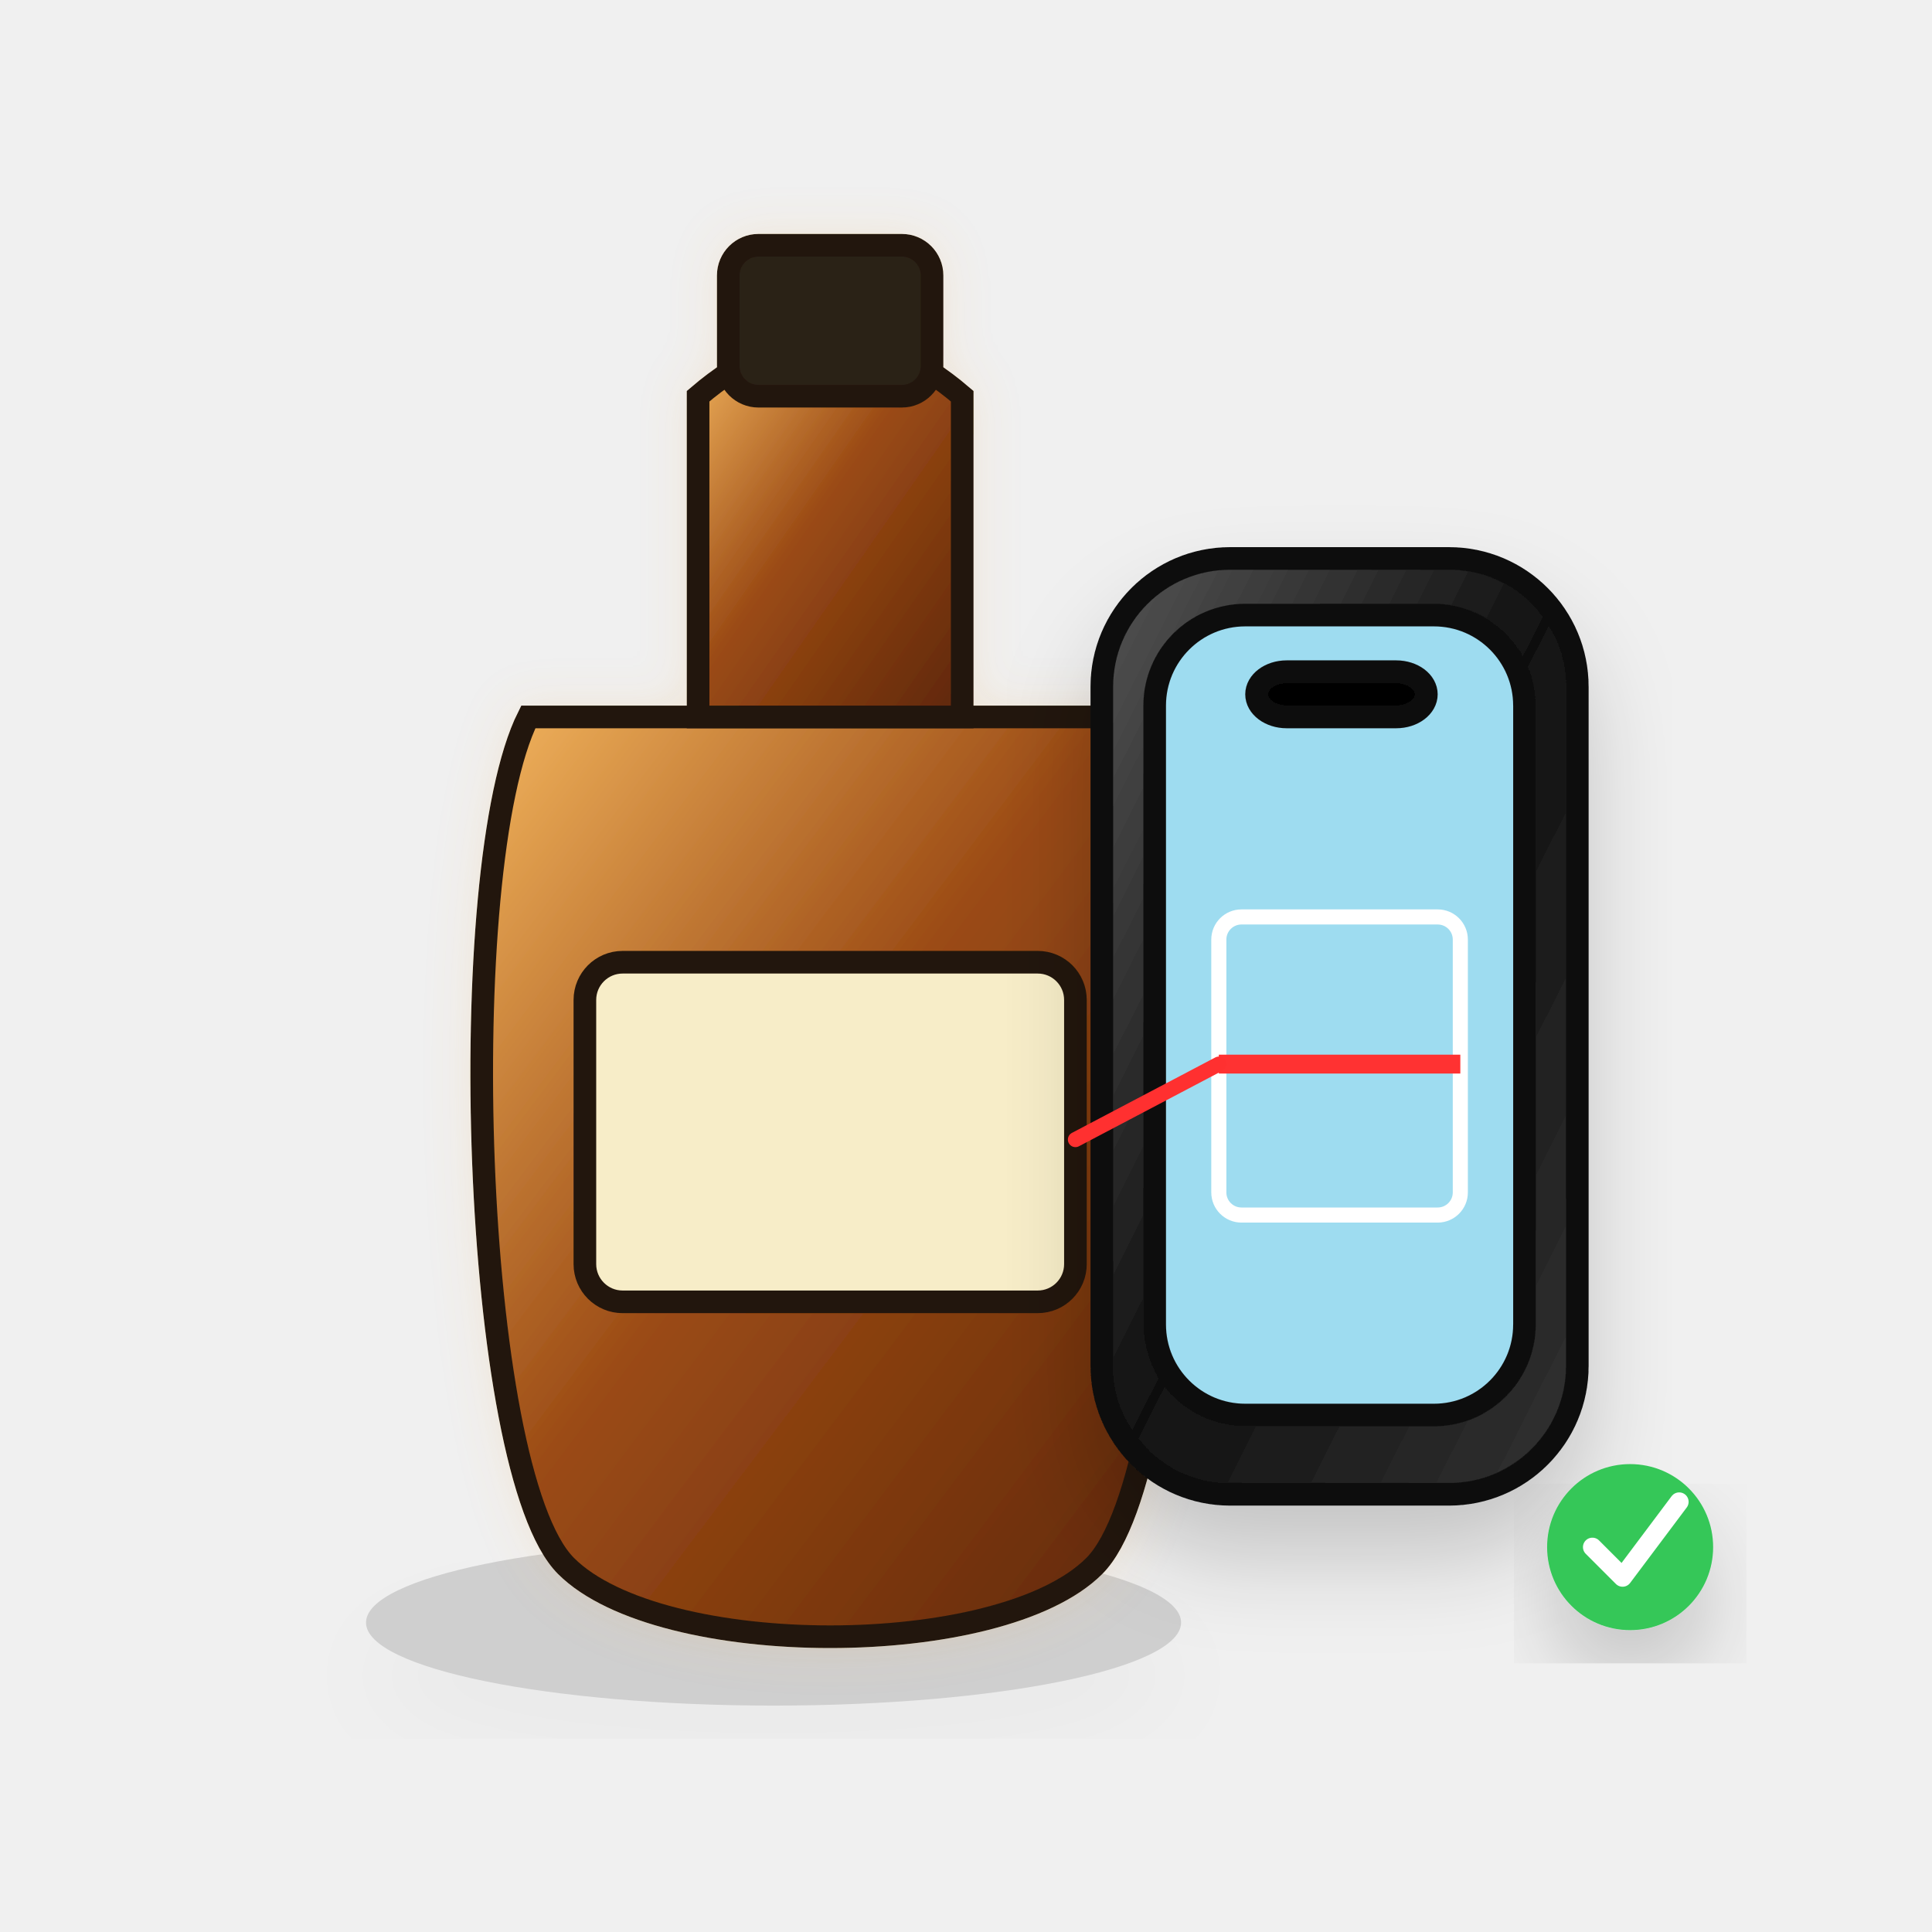
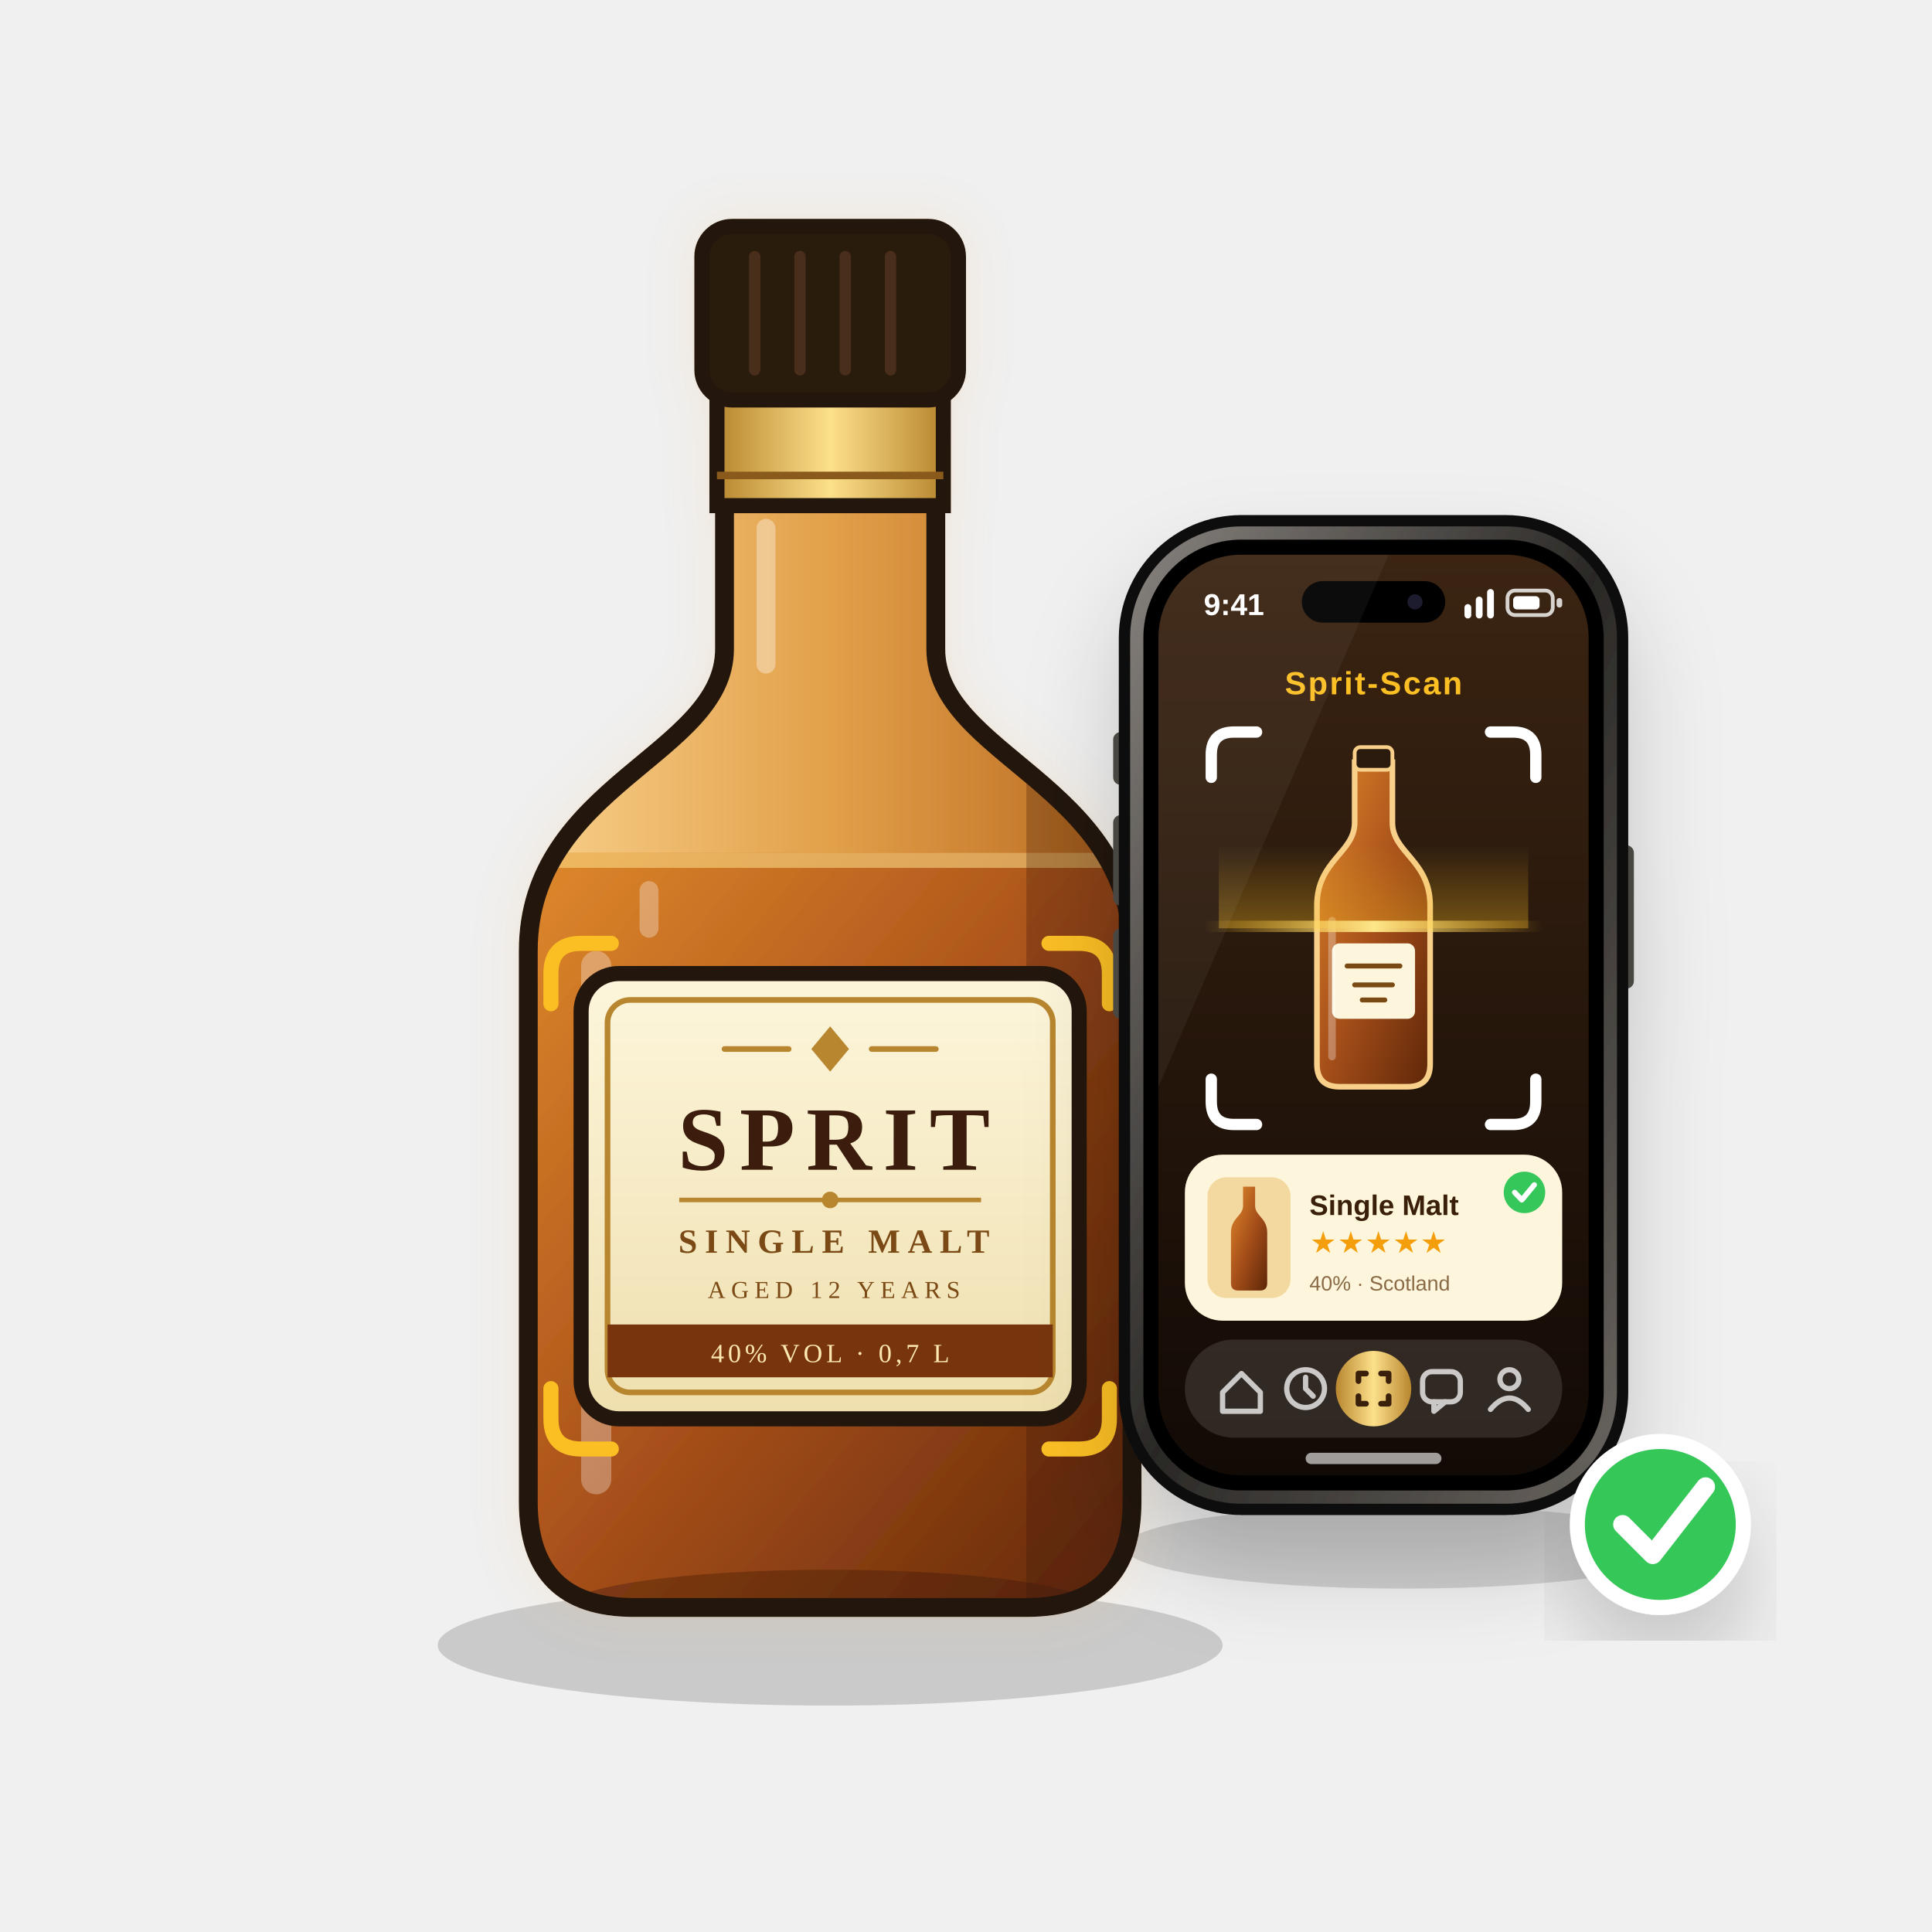
<svg xmlns="http://www.w3.org/2000/svg" width="512" height="512" viewBox="0 0 512 512" fill="none">
  <defs>
-     <linearGradient id="bottle" x2="1" y2="1">
-       <stop stop-color="#f2b45d" />
-       <stop offset=".45" stop-color="#9b4b15" />
+     <linearGradient id="bottle" x2="1" y2="0">
+       <stop stop-color="#f8d08a" />
+       <stop offset=".5" stop-color="#e2a04a" />
+       <stop offset="1" stop-color="#b9691f" />
+     </linearGradient>
+     <linearGradient id="liquid" x2="1" y2="1">
+       <stop stop-color="#e08a2c" />
+       <stop offset=".5" stop-color="#a8501a" />
      <stop offset="1" stop-color="#5e2608" />
    </linearGradient>
+     <linearGradient id="gold" x2="1" y2="0">
+       <stop stop-color="#b8862f" />
+       <stop offset=".5" stop-color="#fde08a" />
+       <stop offset="1" stop-color="#b8862f" />
+     </linearGradient>
+     <linearGradient id="label" x2="0" y2="1">
+       <stop stop-color="#fdf6dc" />
+       <stop offset="1" stop-color="#efdfae" />
+     </linearGradient>
    <linearGradient id="phone" x2="1" y2="1">
-       <stop stop-color="#555" />
-       <stop offset=".5" stop-color="#111" />
-       <stop offset="1" stop-color="#333" />
+       <stop stop-color="#8a8580" />
+       <stop offset=".5" stop-color="#2a2826" />
+       <stop offset="1" stop-color="#6b6661" />
    </linearGradient>
+     <linearGradient id="screen" x2="0" y2="1">
+       <stop stop-color="#3b2412" />
+       <stop offset="1" stop-color="#120a05" />
+     </linearGradient>
+     <linearGradient id="beam" x2="1" y2="0">
+       <stop stop-color="#fbbf24" stop-opacity="0" />
+       <stop offset=".5" stop-color="#fde68a" />
+       <stop offset="1" stop-color="#fbbf24" stop-opacity="0" />
+     </linearGradient>
+     <linearGradient id="beamFade" x2="0" y2="1">
+       <stop stop-color="#fbbf24" stop-opacity="0" />
+       <stop offset="1" stop-color="#fbbf24" stop-opacity=".35" />
+     </linearGradient>
+     <path id="bottleShape" d="M192 108 H248 V172 C248 200 300 208 300 252 V398 Q300 426 272 426 H168 Q140 426 140 398 V252 C140 208 192 200 192 172 Z" />
+     <path id="miniBottle" d="M351 204 h10 v16 c0 8 10 10 10 22 v42 q0 6 -6 6 h-18 q-6 0 -6 -6 v-42 c0 -12 10 -14 10 -22 z" />
+     <clipPath id="bottleClip">
+       <use href="#bottleShape" />
+     </clipPath>
+     <clipPath id="screenClip">
+       <rect x="299" y="149" width="114" height="244" rx="22" />
+     </clipPath>
    <filter id="shadow" x="-20%" y="-20%" width="140%" height="140%">
      <feDropShadow dx="0" dy="14" stdDeviation="12" flood-color="#000" flood-opacity=".18" />
    </filter>
    <filter id="softGlow" x="-20%" y="-20%" width="140%" height="140%">
      <feDropShadow dx="0" dy="0" stdDeviation="6" flood-color="#f2b45d" flood-opacity=".18" />
    </filter>
  </defs>
-   <ellipse cx="205" cy="430" rx="108" ry="22" fill="#000" opacity=".14" filter="url(#shadow)" />
-   <g stroke="#24170c" stroke-width="6" filter="url(#softGlow)">
-     <path d="M140 190 C120 230 125 390 150 415 C175 440 265 440 290 415 C315 390 320 230 300 190 Z" fill="url(#bottle)" />
-     <path d="M185 190 L185 105 Q220 75 255 105 L255 190 Z" fill="url(#bottle)" />
-     <rect x="193" y="65" width="54" height="40" rx="8" fill="#2b2117" />
-     <rect x="155" y="255" width="130" height="90" rx="10" fill="#f7edc8" />
+   <ellipse cx="220" cy="436" rx="104" ry="16" fill="#000" opacity=".16" />
+   <ellipse cx="372" cy="410" rx="74" ry="11" fill="#000" opacity=".14" />
+   <g filter="url(#softGlow)">
+     <use href="#bottleShape" fill="url(#bottle)" />
+     <g clip-path="url(#bottleClip)">
+       <rect x="136" y="226" width="168" height="204" fill="url(#liquid)" />
+       <rect x="136" y="226" width="168" height="4" fill="#fde08a" opacity=".55" />
+       <rect x="272" y="200" width="32" height="230" fill="#3a1605" opacity=".28" />
+       <ellipse cx="220" cy="426" rx="70" ry="10" fill="#3a1605" opacity=".35" />
+     </g>
+     <use href="#bottleShape" stroke="#24170c" stroke-width="5" stroke-linejoin="round" />
+     <path d="M158 256 V392" stroke="#fff" stroke-width="8" stroke-linecap="round" opacity=".3" />
+     <path d="M172 236 V246" stroke="#fff" stroke-width="5" stroke-linecap="round" opacity=".3" />
+     <path d="M203 140 V176" stroke="#fff" stroke-width="5" stroke-linecap="round" opacity=".35" />
+     <rect x="190" y="104" width="60" height="30" fill="url(#gold)" stroke="#24170c" stroke-width="4" />
+     <path d="M190 126 H250" stroke="#8a5a1c" stroke-width="2" />
+     <rect x="186" y="60" width="68" height="46" rx="8" fill="#2b1a0e" stroke="#24170c" stroke-width="4" />
+     <path d="M200 68 V98 M212 68 V98 M224 68 V98 M236 68 V98" stroke="#4a2f1a" stroke-width="3" stroke-linecap="round" />
+     <path d="M188 98 H252" stroke="url(#gold)" stroke-width="3" />
+     <rect x="154" y="258" width="132" height="118" rx="10" fill="url(#label)" stroke="#24170c" stroke-width="4" />
+     <rect x="161" y="265" width="118" height="104" rx="6" stroke="#b8862f" stroke-width="1.5" />
+     <path d="M220 272 l5 6 -5 6 -5 -6 z" fill="#b8862f" />
+     <path d="M192 278 H209 M231 278 H248" stroke="#b8862f" stroke-width="1.5" stroke-linecap="round" />
+     <g font-family="Georgia, 'Times New Roman', serif" text-anchor="middle">
+       <text x="221" y="310" font-size="24" font-weight="700" letter-spacing="3" fill="#3a1f0b">SPRIT</text>
+       <path d="M180 318 H260" stroke="#b8862f" stroke-width="1.2" />
+       <circle cx="220" cy="318" r="2.2" fill="#b8862f" />
+       <text x="221" y="332" font-size="9" font-weight="700" letter-spacing="2" fill="#7a4a14">SINGLE MALT</text>
+       <text x="221" y="344" font-size="6.5" letter-spacing="1.5" fill="#7a4a14">AGED 12 YEARS</text>
+       <rect x="161" y="351" width="118" height="14" fill="#78350f" />
+       <text x="220" y="361" font-size="7" letter-spacing="1" fill="#fde9b0">40% VOL · 0,7 L</text>
+     </g>
  </g>
-   <g stroke="#111" stroke-width="6" filter="url(#shadow)">
-     <rect x="292" y="148" width="126" height="248" rx="34" fill="url(#phone)" />
-     <rect x="306" y="163" width="98" height="212" rx="24" fill="#9edcf0" />
-     <rect x="333" y="178" width="45" height="12" rx="8" fill="#050505" />
-     <rect x="323" y="243" width="64" height="79" rx="6" fill="none" stroke="white" stroke-width="4" />
-     <line x1="323" y1="282" x2="387" y2="282" stroke="#ff3030" stroke-width="5" />
+   <path d="M146 266 V258 Q146 250 154 250 H162 M278 250 H286 Q294 250 294 258 V266 M294 368 V376 Q294 384 286 384 H278 M162 384 H154 Q146 384 146 376 V368" stroke="#fbbf24" stroke-width="4" stroke-linecap="round" />
+   <g transform="translate(8 -2)">
+     <g filter="url(#shadow)">
+       <rect x="287" y="196" width="4" height="14" rx="2" fill="#4a4643" />
+       <rect x="287" y="218" width="4" height="24" rx="2" fill="#4a4643" />
+       <rect x="287" y="248" width="4" height="24" rx="2" fill="#4a4643" />
+       <rect x="421" y="226" width="4" height="38" rx="2" fill="#4a4643" />
+       <rect x="290" y="140" width="132" height="262" rx="31" fill="url(#phone)" stroke="#111" stroke-width="3" />
+       <rect x="295" y="145" width="122" height="252" rx="26" fill="#050505" />
+     </g>
+     <g clip-path="url(#screenClip)">
+       <rect x="299" y="149" width="114" height="244" fill="url(#screen)" />
+       <g font-family="-apple-system, 'Helvetica Neue', Arial, sans-serif">
+         <text x="311" y="165" font-size="8" font-weight="700" fill="#fff">9:41</text>
+       </g>
+       <rect x="337" y="156" width="38" height="11" rx="5.5" fill="#000" />
+       <circle cx="367" cy="161.5" r="2" fill="#1c1c2e" />
+       <path d="M381 165 v-2 M384 165 v-4 M387 165 v-6" stroke="#fff" stroke-width="1.8" stroke-linecap="round" />
+       <rect x="391.5" y="158.5" width="12" height="6.5" rx="2" stroke="#fff" stroke-width="1" opacity=".8" />
+       <rect x="393" y="160" width="7" height="3.5" rx="1" fill="#fff" />
+       <rect x="404.5" y="160.5" width="1.5" height="2.5" rx=".7" fill="#fff" opacity=".8" />
+       <g font-family="-apple-system, 'Helvetica Neue', Arial, sans-serif" text-anchor="middle">
+         <text x="356" y="186" font-size="8.5" font-weight="700" letter-spacing=".5" fill="#fbbf24">Sprit-Scan</text>
+       </g>
+       <use href="#miniBottle" fill="url(#liquid)" stroke="#f8d08a" stroke-width="1.5" />
+       <rect x="351" y="200" width="10" height="6" rx="1.5" fill="#2b1a0e" stroke="#f8d08a" stroke-width="1" />
+       <rect x="345" y="252" width="22" height="20" rx="2" fill="#fdf6dc" />
+       <path d="M349 258 H363 M351 263 H361 M353 267 H359" stroke="#7a4a14" stroke-width="1.3" stroke-linecap="round" />
+       <path d="M345 246 V282" stroke="#fff" stroke-width="2" stroke-linecap="round" opacity=".3" />
+       <path d="M313 208 V202 Q313 196 319 196 H325 M387 196 H393 Q399 196 399 202 V208 M399 288 V294 Q399 300 393 300 H387 M325 300 H319 Q313 300 313 294 V288" stroke="#fff" stroke-width="3" stroke-linecap="round" />
+       <rect x="315" y="226" width="82" height="22" fill="url(#beamFade)" />
+       <rect x="311" y="246" width="90" height="3" rx="1.5" fill="url(#beam)" />
+       <rect x="306" y="308" width="100" height="44" rx="10" fill="#fdf6dc" />
+       <rect x="312" y="314" width="22" height="32" rx="5" fill="#f3d9a0" />
+       <use href="#miniBottle" transform="translate(209.1 251.2) scale(.32)" fill="url(#liquid)" />
+       <g font-family="-apple-system, 'Helvetica Neue', Arial, sans-serif">
+         <text x="339" y="324" font-size="7.5" font-weight="700" fill="#3a1f0b">Single Malt</text>
+         <text x="339" y="334" font-size="7" fill="#f59e0b">★★★★★</text>
+         <text x="339" y="344" font-size="5.5" fill="#8a6a45">40% · Scotland</text>
+       </g>
+       <circle cx="396" cy="318" r="5.5" fill="#35c759" />
+       <path d="M393.4 318 l1.9 2 l3.3 -4" stroke="#fff" stroke-width="1.4" stroke-linecap="round" stroke-linejoin="round" />
+       <rect x="306" y="357" width="100" height="26" rx="13" fill="#fff" opacity=".12" />
+       <g stroke="#fff" stroke-width="1.4" stroke-linecap="round" stroke-linejoin="round" opacity=".75">
+         <path d="M316 371 l5 -5 l5 5 v5 h-10 z" />
+         <circle cx="338" cy="370" r="5" />
+         <path d="M338 367 v3 l2 2" />
+         <rect x="369" y="365.5" width="10" height="8" rx="2.5" />
+         <path d="M372 373.5 v2.5 l3 -2.5" />
+         <circle cx="392" cy="367.5" r="2.5" />
+         <path d="M387 375.5 q5 -6 10 0" />
+       </g>
+       <circle cx="356" cy="370" r="10" fill="url(#gold)" />
+       <path d="M352 368 v-2 h2 M358 366 h2 v2 M360 372 v2 h-2 M354 374 h-2 v-2" stroke="#3a1f0b" stroke-width="1.5" stroke-linecap="round" stroke-linejoin="round" />
+       <rect x="338" y="387" width="36" height="3" rx="1.5" fill="#fff" opacity=".6" />
+       <path d="M299 149 H360 L299 290 Z" fill="#fff" opacity=".05" />
+     </g>
  </g>
-   <line x1="285" y1="302" x2="323" y2="282" stroke="#ff3030" stroke-width="4" stroke-linecap="round" />
-   <circle cx="432" cy="410" r="22" fill="#35c759" filter="url(#shadow)" />
-   <path d="M422 410 L430 418 L445 398" stroke="white" stroke-width="5" stroke-linecap="round" stroke-linejoin="round" />
+   <circle cx="440" cy="404" r="22" fill="#35c759" stroke="#fff" stroke-width="4" filter="url(#shadow)" />
+   <path d="M430 404 L438 412 L452 394" stroke="white" stroke-width="5" stroke-linecap="round" stroke-linejoin="round" />
</svg>
